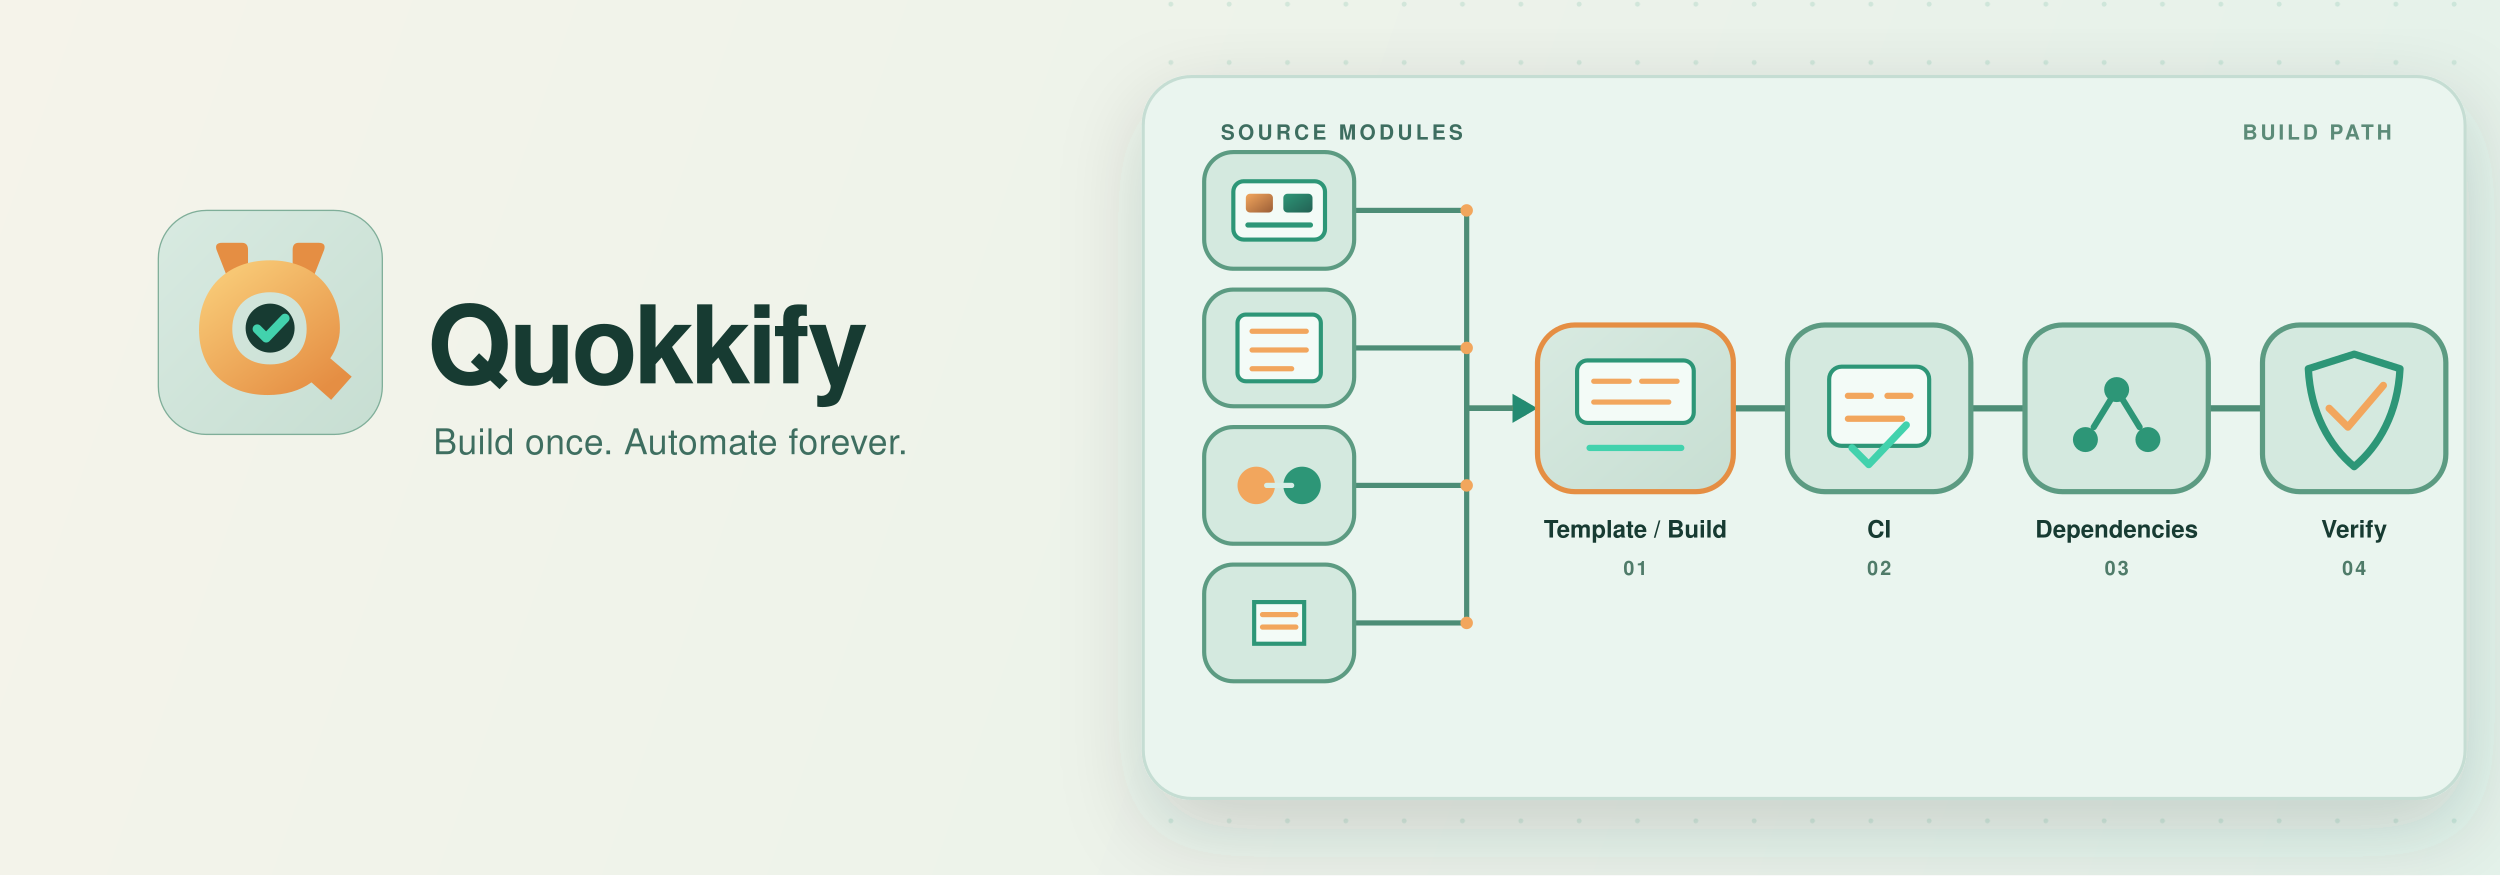
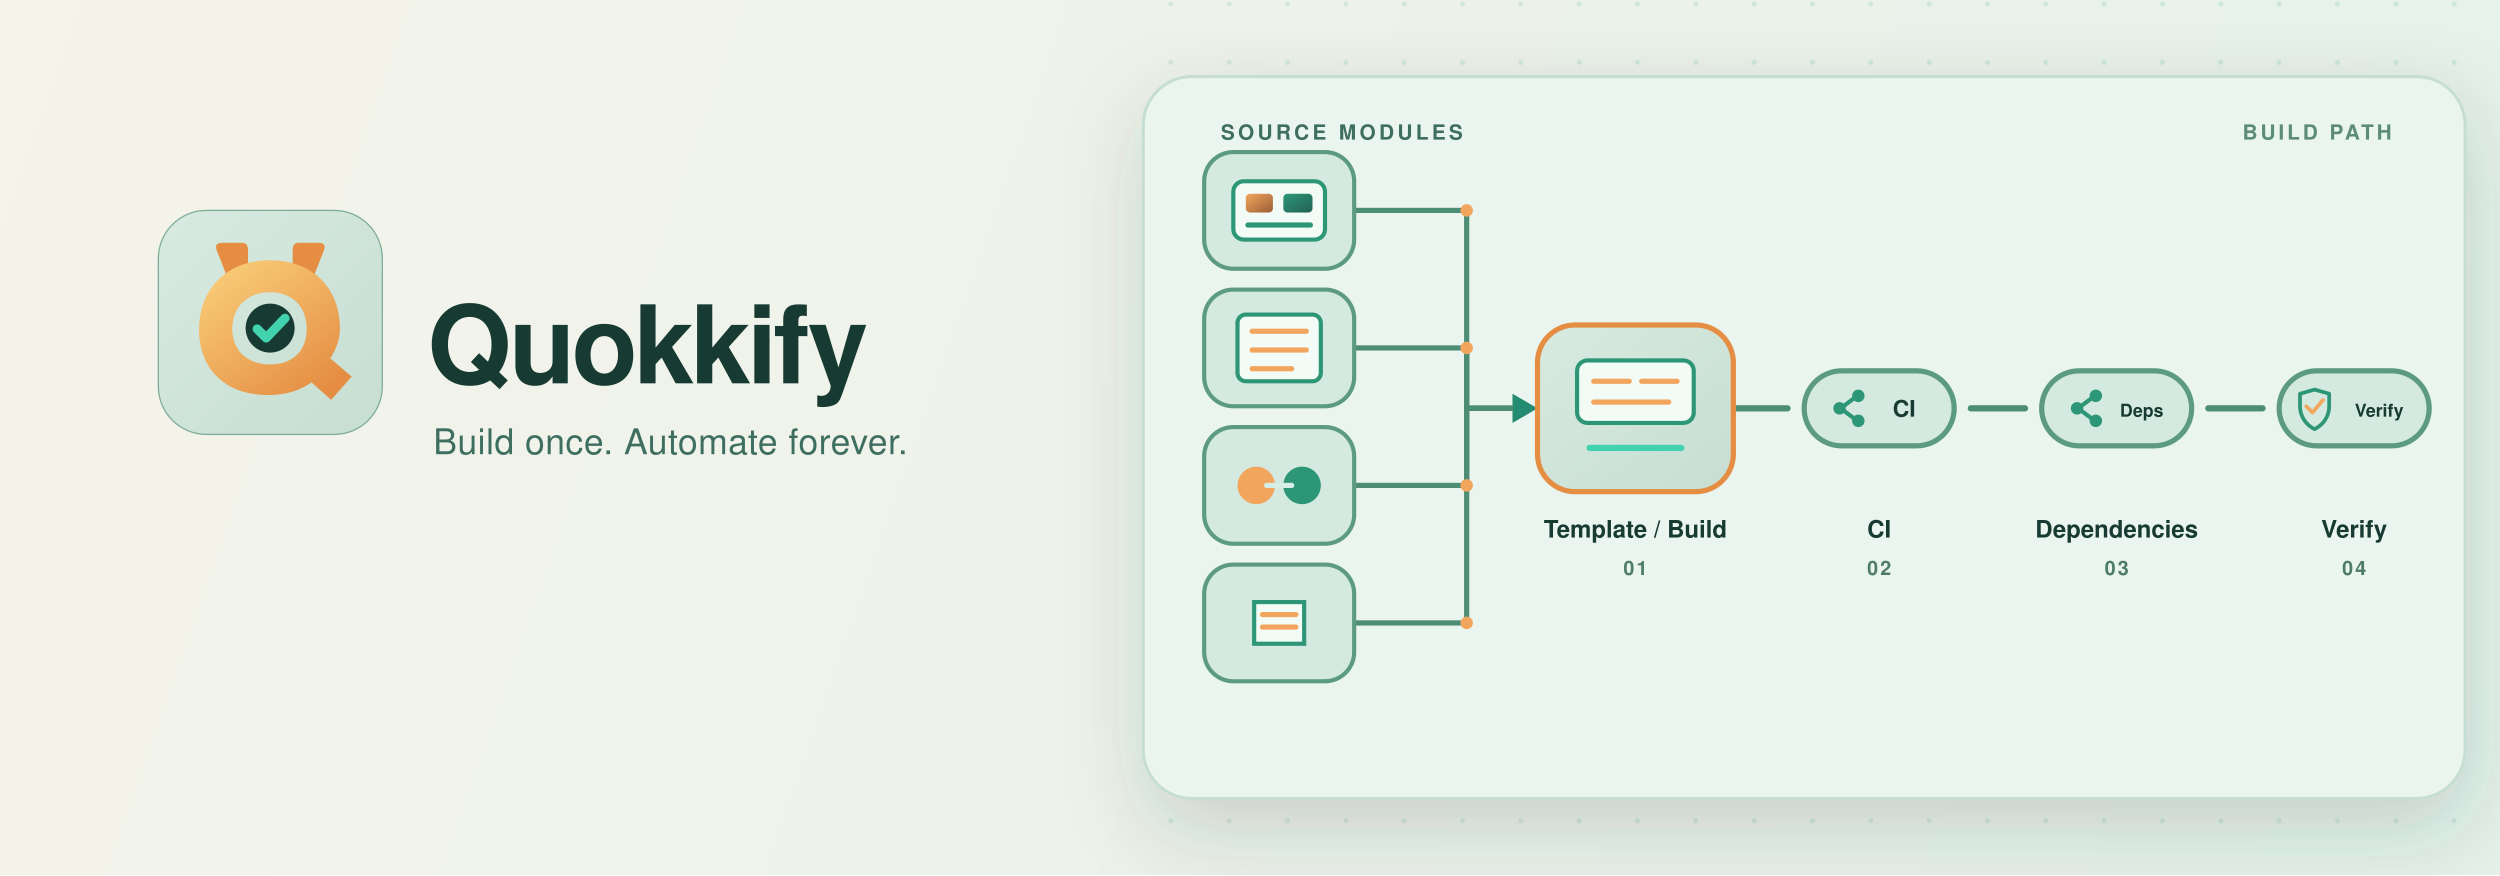
<svg xmlns="http://www.w3.org/2000/svg" width="1200" height="420" viewBox="0 0 1200 420" role="img" aria-labelledby="title desc">
  <defs>
    <linearGradient id="bg" x1="0" y1="0" x2="1200" y2="420" gradientUnits="userSpaceOnUse">
      <stop offset="0" stop-color="#F5F3EA" />
      <stop offset="1" stop-color="#E4F2EA" />
    </linearGradient>
    <radialGradient id="warm" cx="0" cy="0" r="1" gradientTransform="translate(232 205) rotate(90) scale(250)">
      <stop stop-color="#D99143" stop-opacity=".12" />
      <stop offset="1" stop-color="#F5B85E" stop-opacity="0" />
    </radialGradient>
    <linearGradient id="tile" x1="0" y1="0" x2="1" y2="1">
      <stop offset="0" stop-color="#D8EAE1" />
      <stop offset="1" stop-color="#C7DED2" />
    </linearGradient>
    <linearGradient id="q" x1="0.18" y1="0.12" x2="0.82" y2="0.92">
      <stop offset="0" stop-color="#f7c774" />
      <stop offset="1" stop-color="#e58e43" />
    </linearGradient>
    <linearGradient id="flow" x1="0" y1="0" x2="1" y2="0">
      <stop offset="0" stop-color="#e58e43" />
      <stop offset="1" stop-color="#238b72" />
    </linearGradient>
    <linearGradient id="thumbA" x1="0" y1="0" x2="1" y2="1">
      <stop stop-color="#F2A65D" />
      <stop offset="1" stop-color="#9B5E37" />
    </linearGradient>
    <linearGradient id="thumbB" x1="0" y1="0" x2="1" y2="1">
      <stop stop-color="#2D9677" />
      <stop offset="1" stop-color="#236154" />
    </linearGradient>
    <filter id="shadow" x="-30%" y="-30%" width="160%" height="180%">
      <feDropShadow dy="14" stdDeviation="20" flood-color="#214239" flood-opacity=".18" />
    </filter>
    <pattern id="dots" width="28" height="28" patternUnits="userSpaceOnUse">
      <circle cx="2" cy="2" r="1.2" fill="#2D9677" opacity=".14" />
    </pattern>
  </defs>
  <rect width="1200" height="420" fill="url(#bg)" />
  <rect width="1200" height="420" fill="url(#warm)" />
  <rect x="548" width="652" height="420" fill="url(#dots)" />
  <g transform="translate(76,101) scale(0.105)" aria-label="Quokkify Q monogram">
    <rect width="1024" height="1024" rx="220" fill="url(#tile)" stroke="#7FAE99" stroke-width="6" />
    <path d="M310 292L266 180Q256 148 292 148H382Q410 148 410 180V270Z" fill="#e58e43" />
    <path d="M714 292L758 180Q768 148 732 148H642Q614 148 614 180V270Z" fill="#e58e43" />
    <path d="M511 228C306 228 186 365 186 545C186 725 306 844 500 844C580 844 648 824 700 786L790 866L884 760L786 676C814 634 830 589 830 539C830 360 710 228 511 228ZM511 374C614 374 678 441 678 542C678 642 614 704 511 704C408 704 338 642 338 542C338 441 408 374 511 374Z" fill="url(#q)" />
    <circle cx="511" cy="538" r="112" fill="#173B32" />
    <path d="M452 542L493 583L579 493" fill="none" stroke="#42d2ad" stroke-width="42" stroke-linecap="round" stroke-linejoin="round" />
  </g>
  <g font-family="'Segoe UI', system-ui, -apple-system, Helvetica, Arial, sans-serif">
    <text x="205" y="184" font-size="52" font-weight="800" letter-spacing="-1.8" fill="#173B32">Quokkify</text>
    <text x="208" y="218" font-size="17" font-weight="500" letter-spacing=".25" fill="#3E6E60">Build once. Automate forever.</text>
  </g>
  <g filter="url(#shadow)">
    <rect x="548" y="36" width="636" height="348" rx="24" fill="#EAF5EF" />
    <rect x="548.75" y="36.75" width="634.5" height="346.5" rx="23.25" fill="none" stroke="#4F947B" stroke-opacity=".24" stroke-width="1.5" />
  </g>
  <g font-family="'Segoe UI', system-ui, -apple-system, Helvetica, Arial, sans-serif">
    <text x="586" y="67" font-size="10" font-weight="800" letter-spacing="1.6" fill="#3E6E60">SOURCE MODULES</text>
    <text x="1148" y="67" text-anchor="end" font-size="10" font-weight="700" letter-spacing="1.4" fill="#5C8B78">BUILD PATH</text>
    <g stroke="#4D8D76" stroke-width="2.5" stroke-linecap="round" fill="none">
      <path d="M650 101H704V196H726" />
      <path d="M650 167H704V196H726" />
      <path d="M650 233H704V196H726" />
      <path d="M650 299H704V196H726" />
    </g>
    <g fill="#F2A65D">
      <circle cx="704" cy="101" r="3" />
      <circle cx="704" cy="167" r="3" />
      <circle cx="704" cy="233" r="3" />
      <circle cx="704" cy="299" r="3" />
    </g>
    <g>
      <g transform="translate(578 73)">
        <rect width="72" height="56" rx="14" fill="#D4E9DF" stroke="#5C9B82" stroke-width="2" />
        <rect x="14" y="14" width="44" height="28" rx="5" fill="#F3FBF7" stroke="#2D9677" stroke-width="2" />
        <rect x="20" y="20" width="13" height="9" rx="2" fill="url(#thumbA)" />
        <rect x="38" y="20" width="14" height="9" rx="2" fill="url(#thumbB)" />
        <path d="M21 35H51" stroke="#2D9677" stroke-width="2.5" stroke-linecap="round" />
      </g>
      <g transform="translate(578 139)">
        <rect width="72" height="56" rx="14" fill="#D4E9DF" stroke="#5C9B82" stroke-width="2" />
        <rect x="16" y="12" width="40" height="32" rx="4" fill="#F3FBF7" stroke="#2D9677" stroke-width="2" />
        <path d="M23 20H49M23 29H49M23 38H42" stroke="#F2A65D" stroke-width="2.5" stroke-linecap="round" />
      </g>
      <g transform="translate(578 205)">
        <rect width="72" height="56" rx="14" fill="#D4E9DF" stroke="#5C9B82" stroke-width="2" />
        <circle cx="25" cy="28" r="9" fill="#F2A65D" />
        <circle cx="47" cy="28" r="9" fill="#2D9677" />
        <path d="M30 28H42" stroke="#D7EEE7" stroke-width="2.5" stroke-linecap="round" />
      </g>
      <g transform="translate(578 271)">
        <rect width="72" height="56" rx="14" fill="#D4E9DF" stroke="#5C9B82" stroke-width="2" />
        <path d="M24 18H48V38H24Z" fill="#F3FBF7" stroke="#2D9677" stroke-width="2" />
        <path d="M28 24H44M28 30H44" stroke="#F2A65D" stroke-width="2.5" stroke-linecap="round" />
      </g>
    </g>
    <path d="M726 196H738" fill="none" stroke="url(#flow)" stroke-width="4" stroke-linecap="round" />
    <path d="M832 196H858M946 196H972M1060 196H1086" fill="none" stroke="#4D8D76" stroke-width="3" stroke-linecap="round" />
    <circle cx="730" cy="196" r="4" fill="#E58E43" />
    <path d="M726 189L738 196L726 203Z" fill="#238B72" />
    <g transform="translate(738 156)">
      <rect width="94" height="80" rx="18" fill="url(#tile)" stroke="#E58E43" stroke-width="2.5" />
      <rect x="19" y="17" width="56" height="30" rx="5" fill="#F3FBF7" stroke="#2D9677" stroke-width="2" />
      <path d="M27 27H44M50 27H67M27 37H63" stroke="#F2A65D" stroke-width="2.5" stroke-linecap="round" />
      <path d="M25 59H69" stroke="#42D2AD" stroke-width="3" stroke-linecap="round" />
    </g>
    <g transform="translate(858 156)">
-       <rect width="88" height="80" rx="18" fill="#D4E9DF" stroke="#5C9B82" stroke-width="2.5" />
-       <rect x="20" y="20" width="48" height="38" rx="6" fill="#F3FBF7" stroke="#2D9677" stroke-width="2" />
-       <path d="M29 34H40M48 34H59M29 45H55" stroke="#F2A65D" stroke-width="3" stroke-linecap="round" />
-       <path d="M31 59L39 67L57 48" fill="none" stroke="#42D2AD" stroke-width="3.5" stroke-linecap="round" stroke-linejoin="round" />
+       <rect x="8" y="22" width="72" height="36" rx="18" fill="#D4E9DF" stroke="#5C9B82" stroke-width="2.5" />
+       <circle cx="25" cy="40" r="3" fill="#2D9677" />
+       <circle cx="34" cy="34" r="3" fill="#2D9677" />
+       <circle cx="34" cy="46" r="3" fill="#2D9677" />
+       <path d="M27.5 38.5L31.5 35.5M27.5 41.5L31.5 44.5" fill="none" stroke="#2D9677" stroke-width="2" stroke-linecap="round" />
+       <text x="56" y="44" text-anchor="middle" fill="#173B32" font-size="11" font-weight="800">CI</text>
    </g>
    <g transform="translate(972 156)">
-       <rect width="88" height="80" rx="18" fill="#D4E9DF" stroke="#5C9B82" stroke-width="2.5" />
-       <circle cx="44" cy="31" r="6" fill="#2D9677" />
-       <circle cx="29" cy="55" r="6" fill="#2D9677" />
-       <circle cx="59" cy="55" r="6" fill="#2D9677" />
-       <path d="M41 36L33 49M47 36L55 49" stroke="#2D9677" stroke-width="3" stroke-linecap="round" />
+       <rect x="8" y="22" width="72" height="36" rx="18" fill="#D4E9DF" stroke="#5C9B82" stroke-width="2.5" />
+       <circle cx="25" cy="40" r="3" fill="#2D9677" />
+       <circle cx="34" cy="34" r="3" fill="#2D9677" />
+       <circle cx="34" cy="46" r="3" fill="#2D9677" />
+       <path d="M27.5 38.5L31.5 35.5M27.5 41.5L31.5 44.5" fill="none" stroke="#2D9677" stroke-width="2" stroke-linecap="round" />
+       <text x="56" y="44" text-anchor="middle" fill="#173B32" font-size="8.5" font-weight="800">Deps</text>
    </g>
    <g transform="translate(1086 156)">
-       <rect width="88" height="80" rx="18" fill="#D4E9DF" stroke="#5C9B82" stroke-width="2.5" />
-       <path d="M44 14L66 21C65 42 56 58 44 68C32 58 23 42 22 21Z" fill="none" stroke="#2D9677" stroke-width="3.5" stroke-linejoin="round" />
-       <path d="M32 40L41 49L58 29" fill="none" stroke="#F2A65D" stroke-width="3.5" stroke-linecap="round" stroke-linejoin="round" />
+       <rect x="8" y="22" width="72" height="36" rx="18" fill="#D4E9DF" stroke="#5C9B82" stroke-width="2.5" />
+       <path d="M25 31L32 33V39C32 44 29 48 25 50C21 48 18 44 18 39V33Z" fill="none" stroke="#2D9677" stroke-width="1.8" stroke-linejoin="round" />
+       <path d="M21 39L24 42L29 36" fill="none" stroke="#F2A65D" stroke-width="1.8" stroke-linecap="round" stroke-linejoin="round" />
+       <text x="56" y="44" text-anchor="middle" fill="#173B32" font-size="8.5" font-weight="800">Verify</text>
    </g>
    <g fill="#173B32" font-size="11.5" font-weight="750" text-anchor="middle">
      <text x="785" y="258">Template / Build</text>
      <text x="902" y="258">CI</text>
      <text x="1016" y="258">Dependencies</text>
      <text x="1130" y="258">Verify</text>
    </g>
    <g fill="#4F7B69" font-size="9.5" font-weight="700" letter-spacing="1" text-anchor="middle">
      <text x="785" y="276">01</text>
      <text x="902" y="276">02</text>
      <text x="1016" y="276">03</text>
      <text x="1130" y="276">04</text>
    </g>
  </g>
</svg>
